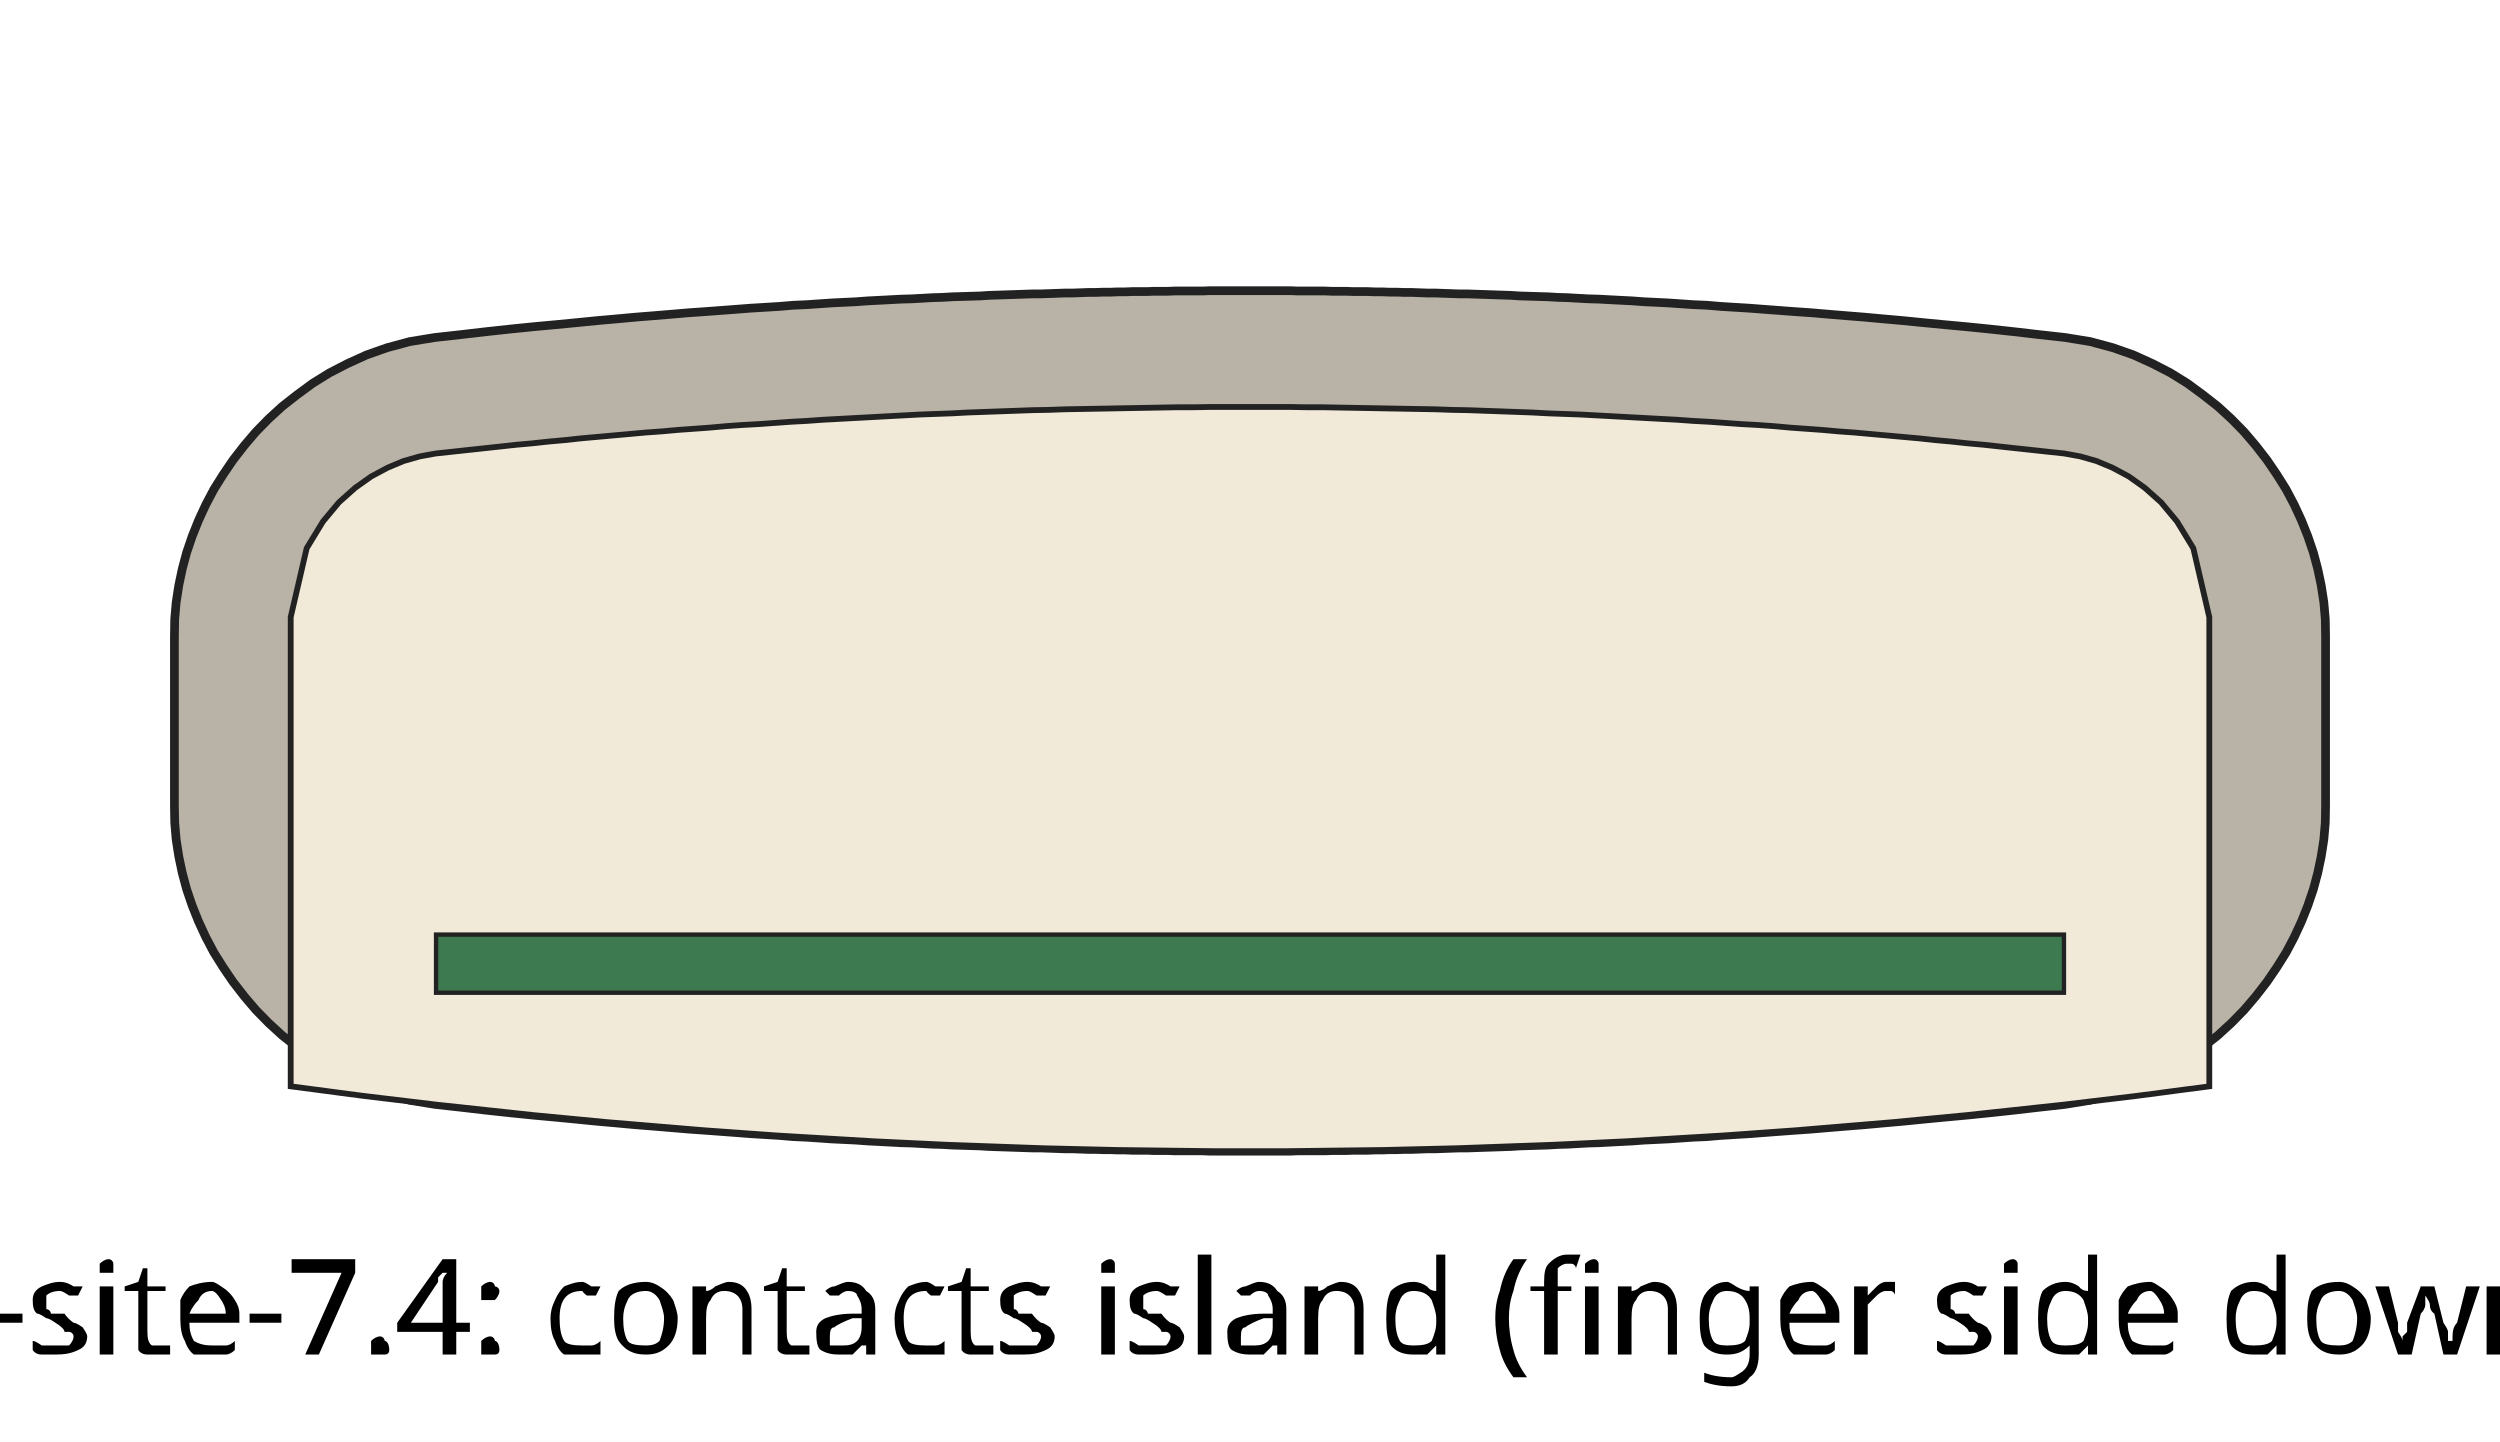
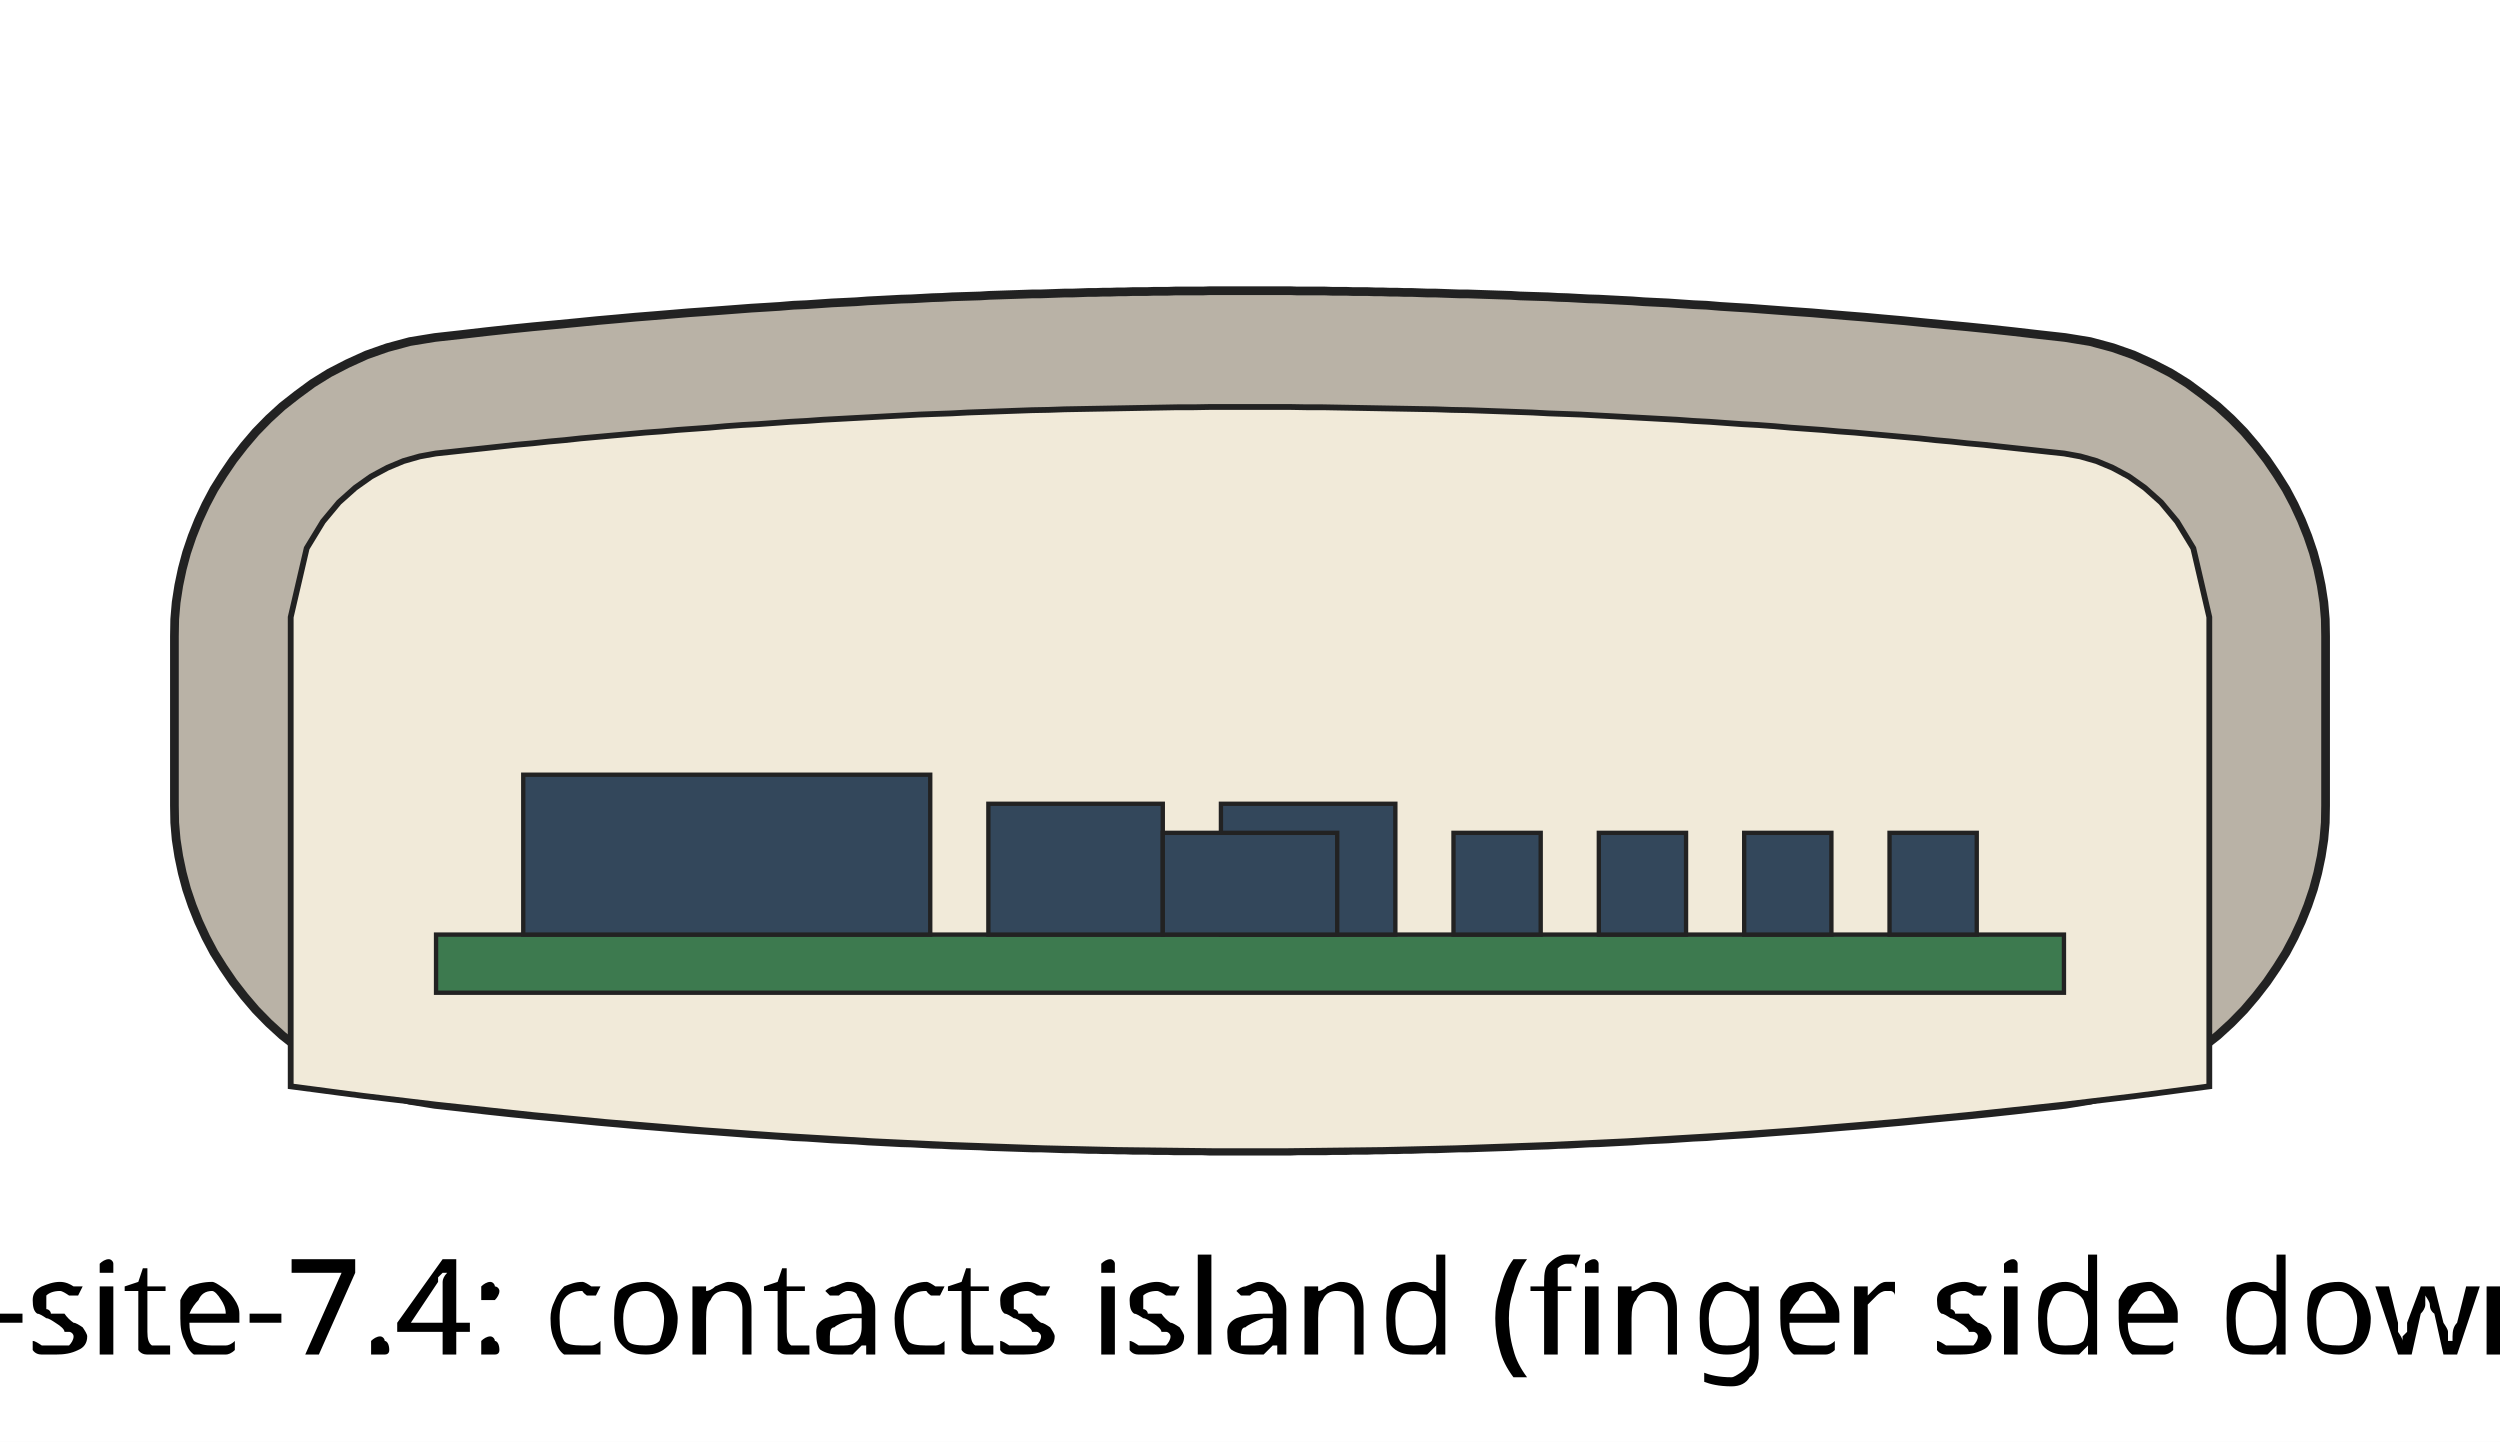
<svg xmlns="http://www.w3.org/2000/svg" viewBox="-4.30 -2.48 8.60 4.96" width="640" font-family="sans-serif">
  <rect x="-4.30" y="-2.48" width="8.60" height="4.96" fill="#fff" />
  <polygon points="0.000,-1.480 0.023,-1.480 0.047,-1.480 0.070,-1.480 0.093,-1.480 0.116,-1.480 0.140,-1.480 0.163,-1.479 0.187,-1.479 0.211,-1.479 0.234,-1.479 0.258,-1.479 0.282,-1.478 0.306,-1.478 0.330,-1.478 0.355,-1.477 0.379,-1.477 0.404,-1.477 0.429,-1.476 0.454,-1.476 0.479,-1.475 0.505,-1.475 0.531,-1.474 0.557,-1.474 0.583,-1.473 0.610,-1.472 0.637,-1.472 0.664,-1.471 0.692,-1.470 0.720,-1.469 0.748,-1.469 0.777,-1.468 0.806,-1.467 0.836,-1.466 0.866,-1.465 0.897,-1.464 0.928,-1.462 0.960,-1.461 0.992,-1.460 1.025,-1.459 1.059,-1.457 1.093,-1.456 1.128,-1.454 1.164,-1.452 1.200,-1.451 1.237,-1.449 1.275,-1.447 1.315,-1.445 1.355,-1.442 1.396,-1.440 1.438,-1.438 1.481,-1.435 1.525,-1.432 1.571,-1.430 1.618,-1.426 1.666,-1.423 1.716,-1.420 1.768,-1.416 1.821,-1.412 1.875,-1.408 1.932,-1.404 1.991,-1.399 2.051,-1.394 2.114,-1.389 2.179,-1.383 2.247,-1.377 2.317,-1.370 2.390,-1.363 2.466,-1.356 2.545,-1.348 2.628,-1.339 2.714,-1.329 2.804,-1.319 2.890,-1.305 2.968,-1.284 3.039,-1.259 3.105,-1.229 3.167,-1.197 3.225,-1.161 3.278,-1.122 3.329,-1.082 3.376,-1.039 3.420,-0.994 3.460,-0.947 3.498,-0.898 3.532,-0.848 3.564,-0.797 3.592,-0.744 3.617,-0.690 3.639,-0.635 3.658,-0.579 3.673,-0.523 3.685,-0.466 3.694,-0.408 3.699,-0.350 3.700,-0.291 3.700,-0.233 3.700,-0.174 3.700,-0.116 3.700,-0.058 3.700,-0.000 3.700,0.058 3.700,0.116 3.700,0.174 3.700,0.233 3.700,0.291 3.699,0.350 3.694,0.408 3.685,0.466 3.673,0.523 3.658,0.579 3.639,0.635 3.617,0.690 3.592,0.744 3.564,0.797 3.532,0.848 3.498,0.898 3.460,0.947 3.420,0.994 3.376,1.039 3.329,1.082 3.278,1.122 3.225,1.161 3.167,1.197 3.105,1.229 3.039,1.259 2.968,1.284 2.890,1.305 2.804,1.319 2.714,1.329 2.628,1.339 2.545,1.348 2.466,1.356 2.390,1.363 2.317,1.370 2.247,1.377 2.179,1.383 2.114,1.389 2.051,1.394 1.991,1.399 1.932,1.404 1.875,1.408 1.821,1.412 1.768,1.416 1.716,1.420 1.666,1.423 1.618,1.426 1.571,1.430 1.525,1.432 1.481,1.435 1.438,1.438 1.396,1.440 1.355,1.442 1.315,1.445 1.275,1.447 1.237,1.449 1.200,1.451 1.164,1.452 1.128,1.454 1.093,1.456 1.059,1.457 1.025,1.459 0.992,1.460 0.960,1.461 0.928,1.462 0.897,1.464 0.866,1.465 0.836,1.466 0.806,1.467 0.777,1.468 0.748,1.469 0.720,1.469 0.692,1.470 0.664,1.471 0.637,1.472 0.610,1.472 0.583,1.473 0.557,1.474 0.531,1.474 0.505,1.475 0.479,1.475 0.454,1.476 0.429,1.476 0.404,1.477 0.379,1.477 0.355,1.477 0.330,1.478 0.306,1.478 0.282,1.478 0.258,1.479 0.234,1.479 0.211,1.479 0.187,1.479 0.163,1.479 0.140,1.480 0.116,1.480 0.093,1.480 0.070,1.480 0.047,1.480 0.023,1.480 0.000,1.480 -0.023,1.480 -0.047,1.480 -0.070,1.480 -0.093,1.480 -0.116,1.480 -0.140,1.480 -0.163,1.479 -0.187,1.479 -0.211,1.479 -0.234,1.479 -0.258,1.479 -0.282,1.478 -0.306,1.478 -0.330,1.478 -0.355,1.477 -0.379,1.477 -0.404,1.477 -0.429,1.476 -0.454,1.476 -0.479,1.475 -0.505,1.475 -0.531,1.474 -0.557,1.474 -0.583,1.473 -0.610,1.472 -0.637,1.472 -0.664,1.471 -0.692,1.470 -0.720,1.469 -0.748,1.469 -0.777,1.468 -0.806,1.467 -0.836,1.466 -0.866,1.465 -0.897,1.464 -0.928,1.462 -0.960,1.461 -0.992,1.460 -1.025,1.459 -1.059,1.457 -1.093,1.456 -1.128,1.454 -1.164,1.452 -1.200,1.451 -1.237,1.449 -1.275,1.447 -1.315,1.445 -1.355,1.442 -1.396,1.440 -1.438,1.438 -1.481,1.435 -1.525,1.432 -1.571,1.430 -1.618,1.426 -1.666,1.423 -1.716,1.420 -1.768,1.416 -1.821,1.412 -1.875,1.408 -1.932,1.404 -1.991,1.399 -2.051,1.394 -2.114,1.389 -2.179,1.383 -2.247,1.377 -2.317,1.370 -2.390,1.363 -2.466,1.356 -2.545,1.348 -2.628,1.339 -2.714,1.329 -2.804,1.319 -2.890,1.305 -2.968,1.284 -3.039,1.259 -3.105,1.229 -3.167,1.197 -3.225,1.161 -3.278,1.122 -3.329,1.082 -3.376,1.039 -3.420,0.994 -3.460,0.947 -3.498,0.898 -3.532,0.848 -3.564,0.797 -3.592,0.744 -3.617,0.690 -3.639,0.635 -3.658,0.579 -3.673,0.523 -3.685,0.466 -3.694,0.408 -3.699,0.350 -3.700,0.291 -3.700,0.233 -3.700,0.174 -3.700,0.116 -3.700,0.058 -3.700,0.000 -3.700,-0.058 -3.700,-0.116 -3.700,-0.174 -3.700,-0.233 -3.700,-0.291 -3.699,-0.350 -3.694,-0.408 -3.685,-0.466 -3.673,-0.523 -3.658,-0.579 -3.639,-0.635 -3.617,-0.690 -3.592,-0.744 -3.564,-0.797 -3.532,-0.848 -3.498,-0.898 -3.460,-0.947 -3.420,-0.994 -3.376,-1.039 -3.329,-1.082 -3.278,-1.122 -3.225,-1.161 -3.167,-1.197 -3.105,-1.229 -3.039,-1.259 -2.968,-1.284 -2.890,-1.305 -2.804,-1.319 -2.714,-1.329 -2.628,-1.339 -2.545,-1.348 -2.466,-1.356 -2.390,-1.363 -2.317,-1.370 -2.247,-1.377 -2.179,-1.383 -2.114,-1.389 -2.051,-1.394 -1.991,-1.399 -1.932,-1.404 -1.875,-1.408 -1.821,-1.412 -1.768,-1.416 -1.716,-1.420 -1.666,-1.423 -1.618,-1.426 -1.571,-1.430 -1.525,-1.432 -1.481,-1.435 -1.438,-1.438 -1.396,-1.440 -1.355,-1.442 -1.315,-1.445 -1.275,-1.447 -1.237,-1.449 -1.200,-1.451 -1.164,-1.452 -1.128,-1.454 -1.093,-1.456 -1.059,-1.457 -1.025,-1.459 -0.992,-1.460 -0.960,-1.461 -0.928,-1.462 -0.897,-1.464 -0.866,-1.465 -0.836,-1.466 -0.806,-1.467 -0.777,-1.468 -0.748,-1.469 -0.720,-1.469 -0.692,-1.470 -0.664,-1.471 -0.637,-1.472 -0.610,-1.472 -0.583,-1.473 -0.557,-1.474 -0.531,-1.474 -0.505,-1.475 -0.479,-1.475 -0.454,-1.476 -0.429,-1.476 -0.404,-1.477 -0.379,-1.477 -0.355,-1.477 -0.330,-1.478 -0.306,-1.478 -0.282,-1.478 -0.258,-1.479 -0.234,-1.479 -0.211,-1.479 -0.187,-1.479 -0.163,-1.479 -0.140,-1.480 -0.116,-1.480 -0.093,-1.480 -0.070,-1.480 -0.047,-1.480 -0.023,-1.480" fill="#b9b2a6" stroke="#222" stroke-width="0.03" />
  <polygon points="-3.300,-0.357 -3.245,-0.594 -3.189,-0.686 -3.134,-0.752 -3.078,-0.802 -3.023,-0.841 -2.967,-0.871 -2.912,-0.894 -2.856,-0.910 -2.801,-0.920 -2.745,-0.926 -2.690,-0.932 -2.634,-0.938 -2.579,-0.944 -2.524,-0.950 -2.468,-0.955 -2.413,-0.961 -2.357,-0.966 -2.302,-0.972 -2.246,-0.977 -2.191,-0.982 -2.135,-0.987 -2.080,-0.992 -2.024,-0.996 -1.969,-1.001 -1.913,-1.005 -1.858,-1.009 -1.803,-1.014 -1.747,-1.018 -1.692,-1.021 -1.636,-1.025 -1.581,-1.029 -1.525,-1.032 -1.470,-1.036 -1.414,-1.039 -1.359,-1.042 -1.303,-1.045 -1.248,-1.048 -1.192,-1.051 -1.137,-1.054 -1.082,-1.056 -1.026,-1.058 -0.971,-1.061 -0.915,-1.063 -0.860,-1.065 -0.804,-1.067 -0.749,-1.069 -0.693,-1.070 -0.638,-1.072 -0.582,-1.073 -0.527,-1.074 -0.471,-1.075 -0.416,-1.076 -0.361,-1.077 -0.305,-1.078 -0.250,-1.079 -0.194,-1.079 -0.139,-1.080 -0.083,-1.080 -0.028,-1.080 0.028,-1.080 0.083,-1.080 0.139,-1.080 0.194,-1.079 0.250,-1.079 0.305,-1.078 0.361,-1.077 0.416,-1.076 0.471,-1.075 0.527,-1.074 0.582,-1.073 0.638,-1.072 0.693,-1.070 0.749,-1.069 0.804,-1.067 0.860,-1.065 0.915,-1.063 0.971,-1.061 1.026,-1.058 1.082,-1.056 1.137,-1.054 1.192,-1.051 1.248,-1.048 1.303,-1.045 1.359,-1.042 1.414,-1.039 1.470,-1.036 1.525,-1.032 1.581,-1.029 1.636,-1.025 1.692,-1.021 1.747,-1.018 1.803,-1.014 1.858,-1.009 1.913,-1.005 1.969,-1.001 2.024,-0.996 2.080,-0.992 2.135,-0.987 2.191,-0.982 2.246,-0.977 2.302,-0.972 2.357,-0.966 2.413,-0.961 2.468,-0.955 2.524,-0.950 2.579,-0.944 2.634,-0.938 2.690,-0.932 2.745,-0.926 2.801,-0.920 2.856,-0.910 2.912,-0.894 2.967,-0.871 3.023,-0.841 3.078,-0.802 3.134,-0.752 3.189,-0.686 3.245,-0.594 3.300,-0.357 3.300,1.257 3.216,1.268 3.133,1.279 3.049,1.290 2.966,1.300 2.882,1.310 2.799,1.320 2.715,1.329 2.632,1.338 2.548,1.347 2.465,1.356 2.381,1.364 2.297,1.372 2.214,1.380 2.130,1.387 2.047,1.394 1.963,1.401 1.880,1.408 1.796,1.414 1.713,1.420 1.629,1.426 1.546,1.431 1.462,1.436 1.378,1.441 1.295,1.446 1.211,1.450 1.128,1.454 1.044,1.458 0.961,1.461 0.877,1.464 0.794,1.467 0.710,1.470 0.627,1.472 0.543,1.474 0.459,1.476 0.376,1.477 0.292,1.478 0.209,1.479 0.125,1.480 0.042,1.480 -0.042,1.480 -0.125,1.480 -0.209,1.479 -0.292,1.478 -0.376,1.477 -0.459,1.476 -0.543,1.474 -0.627,1.472 -0.710,1.470 -0.794,1.467 -0.877,1.464 -0.961,1.461 -1.044,1.458 -1.128,1.454 -1.211,1.450 -1.295,1.446 -1.378,1.441 -1.462,1.436 -1.546,1.431 -1.629,1.426 -1.713,1.420 -1.796,1.414 -1.880,1.408 -1.963,1.401 -2.047,1.394 -2.130,1.387 -2.214,1.380 -2.297,1.372 -2.381,1.364 -2.465,1.356 -2.548,1.347 -2.632,1.338 -2.715,1.329 -2.799,1.320 -2.882,1.310 -2.966,1.300 -3.049,1.290 -3.133,1.279 -3.216,1.268 -3.300,1.257" fill="#f1ead9" stroke="#222" stroke-width="0.02" />
  <polygon points="-2.800,0.935 -2.800,0.735 2.800,0.735 2.800,0.935" fill="#3d7a4f" stroke="#222" stroke-width="0.015" />
+   <polygon points="-2.500,0.735 -2.500,0.185 -1.100,0.185 -1.100,0.735" fill="#33475b" stroke="#222" stroke-width="0.015" />
+   <polygon points="-0.900,0.735 -0.900,0.285 -0.300,0.285 -0.300,0.735" fill="#33475b" stroke="#222" stroke-width="0.015" />
+   <polygon points="-0.100,0.735 -0.100,0.285 0.500,0.285 0.500,0.735" fill="#33475b" stroke="#222" stroke-width="0.015" />
+   <polygon points="0.700,0.735 0.700,0.385 1.000,0.385 1.000,0.735" fill="#33475b" stroke="#222" stroke-width="0.015" />
+   <polygon points="1.200,0.735 1.200,0.385 1.500,0.385 1.500,0.735" fill="#33475b" stroke="#222" stroke-width="0.015" />
+   <polygon points="1.700,0.735 1.700,0.385 2.000,0.385 2.000,0.735" fill="#33475b" stroke="#222" stroke-width="0.015" />
+   <polygon points="2.200,0.735 2.200,0.385 2.500,0.385 2.500,0.735" fill="#33475b" stroke="#222" stroke-width="0.015" />
+   <polygon points="-0.300,0.735 -0.300,0.385 0.300,0.385 0.300,0.735" fill="#33475b" stroke="#222" stroke-width="0.015" />
  <text x="0" y="2.18" font-size="0.45" text-anchor="middle">A-site-7.4: contacts island (finger side down)</text>
</svg>
